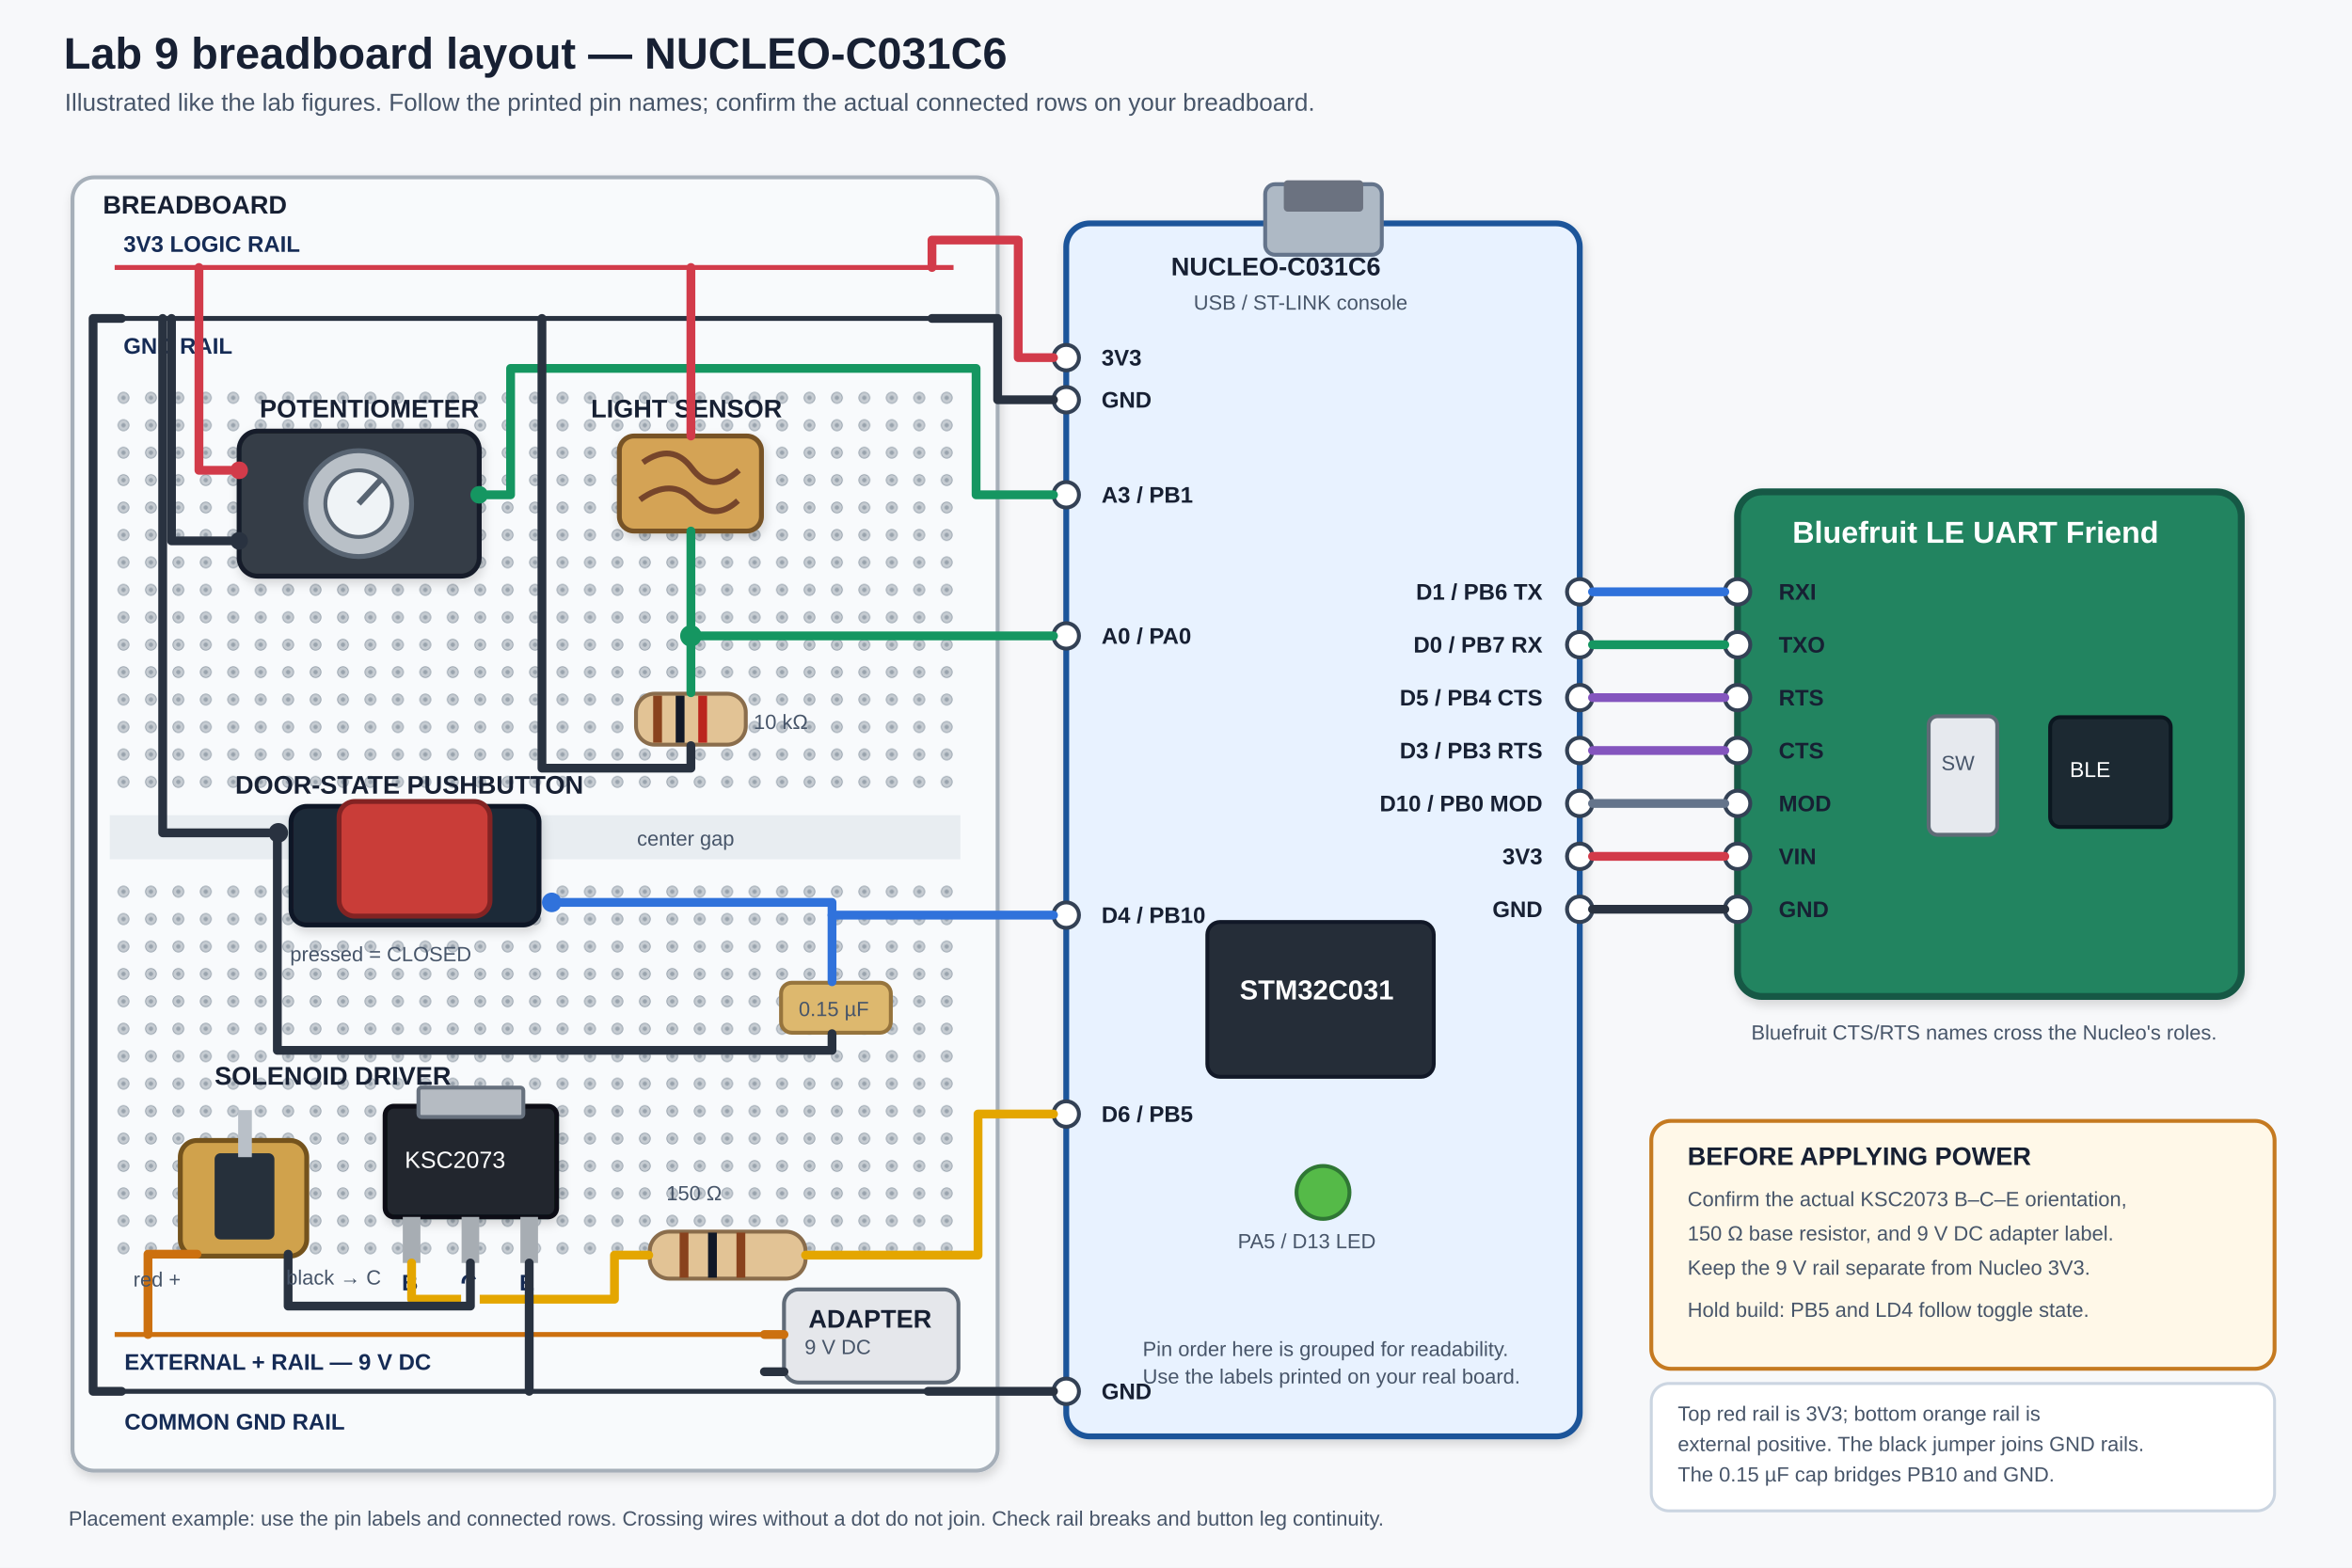
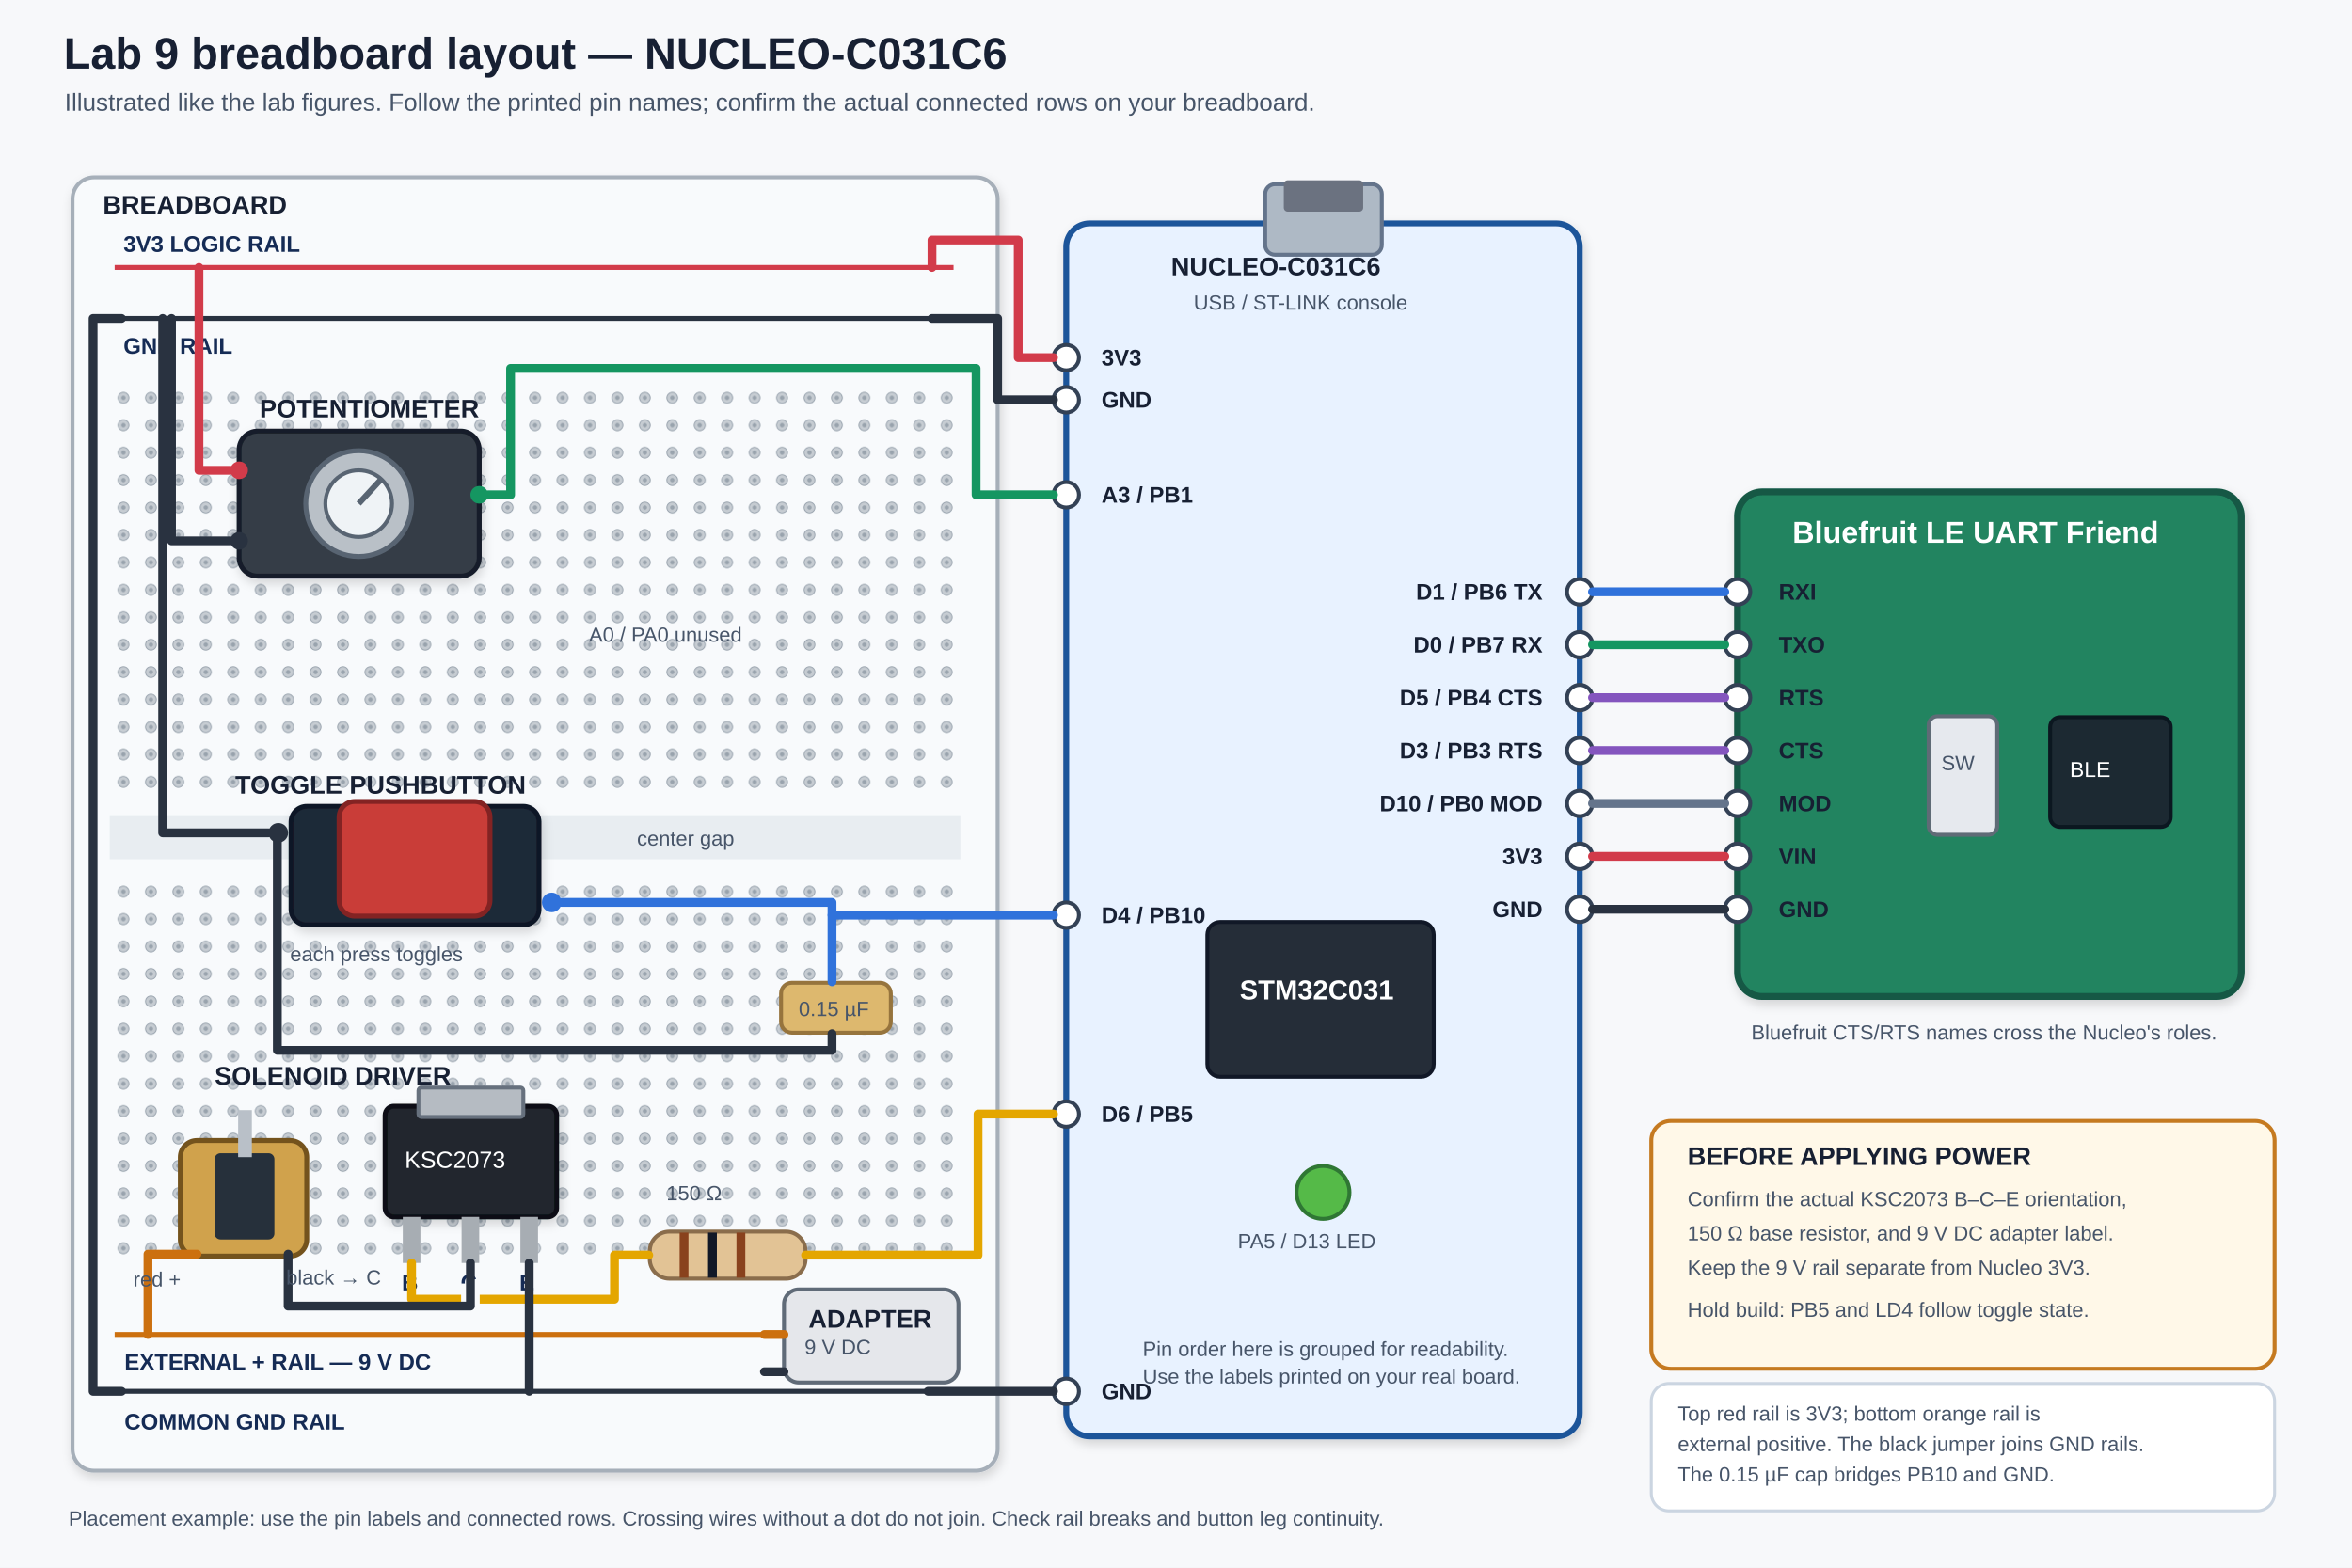
<svg xmlns="http://www.w3.org/2000/svg" width="2400" height="1600" viewBox="0 0 2400 1600" role="img" aria-label="Illustrated breadboard layout for Lab 9 smart safe prototype">
  <defs>
    <pattern id="holes" width="28" height="28" patternUnits="userSpaceOnUse">
      <circle cx="14" cy="14" r="5.5" fill="#c5cbd1" stroke="#9da7b1" stroke-width="1" />
      <circle cx="14" cy="14" r="2.2" fill="#9aa4ae" />
    </pattern>
    <filter id="shadow" x="-20%" y="-20%" width="140%" height="140%">
      <feDropShadow dx="2" dy="5" stdDeviation="5" flood-opacity="0.15" />
    </filter>
  </defs>
  <style>
    text { font-family: Arial, sans-serif; fill: #172033; }
    .title { font-size: 45px; font-weight: 700; }
    .subtitle { font-size: 25px; fill: #475569; }
    .part { font-size: 26px; font-weight: 700; }
    .small { font-size: 21px; fill: #475569; }
    .pin { font-size: 23px; font-weight: 700; fill: #152b55; }
    .wire { fill: none; stroke-width: 9; stroke-linecap: round; stroke-linejoin: round; }
    .red { stroke: #d23b4a; }
    .black { stroke: #293240; }
    .blue { stroke: #3072db; }
    .green { stroke: #159661; }
    .yellow { stroke: #e4a600; }
    .orange { stroke: #cc700f; }
    .purple { stroke: #8455be; }
    .grey { stroke: #64748b; }
    .ring { fill: white; stroke: #334155; stroke-width: 4; }
    .lighttext { fill: white; }
  </style>
  <rect width="2400" height="1600" fill="#f7f8fa" />
  <text class="title" x="65" y="70">Lab 9 breadboard layout — NUCLEO-C031C6</text>
  <text class="subtitle" x="66" y="113">Illustrated like the lab figures. Follow the printed pin names; confirm the actual connected rows on your breadboard.</text>
  <rect x="74" y="181" width="944" height="1320" rx="22" fill="#f8fafc" stroke="#a6afb9" stroke-width="4" filter="url(#shadow)" />
  <text class="part" x="105" y="218">BREADBOARD</text>
  <rect x="112" y="390" width="868" height="424" fill="url(#holes)" />
  <rect x="112" y="896" width="868" height="392" fill="url(#holes)" />
  <rect x="112" y="832" width="868" height="45" fill="#e8edf1" />
  <text class="small" x="650" y="863">center gap</text>
  <line x1="117" y1="273" x2="973" y2="273" stroke="#d23b4a" stroke-width="5" />
  <line x1="117" y1="325" x2="973" y2="325" stroke="#293240" stroke-width="5" />
  <text class="pin" x="126" y="257" fill="#d23b4a">3V3 LOGIC RAIL</text>
  <text class="pin" x="126" y="361">GND RAIL</text>
  <line x1="117" y1="1362" x2="973" y2="1362" stroke="#cc700f" stroke-width="5" />
  <line x1="117" y1="1420" x2="973" y2="1420" stroke="#293240" stroke-width="5" />
  <text class="pin" x="127" y="1398" fill="#a65709">EXTERNAL + RAIL — 9 V DC</text>
  <text class="pin" x="127" y="1459">COMMON GND RAIL</text>
  <path class="wire black" d="M124 325 L95 325 L95 1420 L124 1420" />
  <rect x="1088" y="228" width="524" height="1238" rx="24" fill="#e8f2ff" stroke="#1f559a" stroke-width="6" filter="url(#shadow)" />
  <rect x="1291" y="188" width="119" height="72" rx="10" fill="#aeb9c5" stroke="#64748b" stroke-width="4" />
  <rect x="1310" y="184" width="81" height="32" rx="4" fill="#6b7280" />
  <text class="part" x="1195" y="281" fill="#15509d">NUCLEO-C031C6</text>
  <text class="small" x="1218" y="316">USB / ST-LINK console</text>
  <rect x="1232" y="941" width="231" height="158" rx="13" fill="#252d38" stroke="#111827" stroke-width="4" />
  <text class="lighttext" x="1265" y="1020" font-family="Arial, sans-serif" font-size="28" font-weight="bold">STM32C031</text>
  <circle cx="1350" cy="1217" r="27" fill="#55ba48" stroke="#2f7734" stroke-width="4" />
  <text class="small" x="1263" y="1274">PA5 / D13 LED</text>
  <text class="small" x="1166" y="1384">Pin order here is grouped for readability.</text>
  <text class="small" x="1166" y="1412">Use the labels printed on your real board.</text>
  <g class="ring">
    <circle cx="1088" cy="365" r="13" />
    <circle cx="1088" cy="408" r="13" />
    <circle cx="1088" cy="505" r="13" />
-     <circle cx="1088" cy="649" r="13" />
    <circle cx="1088" cy="934" r="13" />
    <circle cx="1088" cy="1137" r="13" />
    <circle cx="1088" cy="1420" r="13" />
  </g>
  <g class="pin">
    <text x="1124" y="373">3V3</text>
    <text x="1124" y="416">GND</text>
    <text x="1124" y="513">A3 / PB1</text>
-     <text x="1124" y="657">A0 / PA0</text>
    <text x="1124" y="942">D4 / PB10</text>
    <text x="1124" y="1145">D6 / PB5</text>
    <text x="1124" y="1428">GND</text>
  </g>
  <g class="ring">
    <circle cx="1612" cy="604" r="13" />
    <circle cx="1612" cy="658" r="13" />
    <circle cx="1612" cy="712" r="13" />
    <circle cx="1612" cy="766" r="13" />
    <circle cx="1612" cy="820" r="13" />
    <circle cx="1612" cy="874" r="13" />
    <circle cx="1612" cy="928" r="13" />
  </g>
  <g class="pin" text-anchor="end">
    <text x="1574" y="612">D1 / PB6 TX</text>
    <text x="1574" y="666">D0 / PB7 RX</text>
    <text x="1574" y="720">D5 / PB4 CTS</text>
    <text x="1574" y="774">D3 / PB3 RTS</text>
    <text x="1574" y="828">D10 / PB0 MOD</text>
    <text x="1574" y="882">3V3</text>
    <text x="1574" y="936">GND</text>
  </g>
  <path class="wire red" d="M1075 365 L1039 365 L1039 245 L951 245 L951 273" />
  <path class="wire black" d="M1075 408 L1018 408 L1018 325 L951 325" />
  <path class="wire black" d="M1075 1420 L947 1420" />
  <rect x="244" y="440" width="245" height="148" rx="19" fill="#353d47" stroke="#181f29" stroke-width="5" filter="url(#shadow)" />
  <circle cx="366" cy="514" r="54" fill="#b9c0c7" stroke="#586472" stroke-width="5" />
  <circle cx="366" cy="514" r="34" fill="#eff3f6" stroke="#586472" stroke-width="4" />
  <line x1="366" y1="514" x2="390" y2="488" stroke="#586472" stroke-width="6" />
  <text class="part" x="265" y="426">POTENTIOMETER</text>
  <circle cx="244" cy="480" r="9" fill="#d23b4a" />
  <circle cx="244" cy="552" r="9" fill="#293240" />
  <circle cx="489" cy="505" r="9" fill="#159661" />
  <path class="wire red" d="M235 480 L203 480 L203 273" />
  <path class="wire black" d="M235 552 L175 552 L175 325" />
  <path class="wire green" d="M498 505 L521 505 L521 376 L996 376 L996 505 L1075 505" />
-   <text class="part" x="603" y="426">LIGHT SENSOR</text>
-   <rect x="632" y="445" width="145" height="97" rx="15" fill="#d4a354" stroke="#775328" stroke-width="5" filter="url(#shadow)" />
-   <path d="M656 472 Q686 451 706 478 T754 480 M653 510 Q685 487 707 510 T753 511" fill="none" stroke="#76452b" stroke-width="6" />
-   <path class="wire red" d="M705 445 L705 273" />
-   <path class="wire green" d="M705 542 L705 649 L1075 649" />
-   <circle cx="705" cy="649" r="11" fill="#159661" />
-   <rect x="649" y="708" width="112" height="52" rx="19" fill="#e2c395" stroke="#8a6d4c" stroke-width="4" />
-   <line x1="671" y1="710" x2="671" y2="758" stroke="#89421d" stroke-width="9" />
-   <line x1="694" y1="710" x2="694" y2="758" stroke="#111827" stroke-width="9" />
-   <line x1="717" y1="710" x2="717" y2="758" stroke="#bb251e" stroke-width="9" />
-   <text class="small" x="769" y="744">10 kΩ</text>
-   <path class="wire green" d="M705 649 L705 707" />
-   <path class="wire black" d="M705 761 L705 784 L553 784 L553 325" />
-   <text class="part" x="240" y="810">DOOR-STATE PUSHBUTTON</text>
+   <text class="small" x="601" y="655">A0 / PA0 unused</text>
+   <text class="part" x="240" y="810">TOGGLE PUSHBUTTON</text>
  <rect x="297" y="823" width="253" height="121" rx="16" fill="#1f2937" stroke="#111827" stroke-width="5" filter="url(#shadow)" />
  <rect x="346" y="818" width="154" height="117" rx="16" fill="#c93d38" stroke="#832323" stroke-width="5" />
  <circle cx="284" cy="850" r="10" fill="#293240" />
  <circle cx="563" cy="921" r="10" fill="#3072db" />
  <path class="wire black" d="M274 850 L166 850 L166 325" />
  <path class="wire blue" d="M573 921 L849 921 L849 934 L1075 934" />
  <rect x="797" y="1003" width="112" height="51" rx="11" fill="#ddb86e" stroke="#96743d" stroke-width="4" />
  <text class="small" x="815" y="1037">0.15 µF</text>
  <path class="wire blue" d="M849 934 L849 1002" />
  <path class="wire black" d="M849 1055 L849 1072 L283 1072 L283 850" />
-   <text class="small" x="296" y="981">pressed = CLOSED</text>
+   <text class="small" x="296" y="981">each press toggles</text>
  <text class="part" x="219" y="1107">SOLENOID DRIVER</text>
  <rect x="393" y="1129" width="175" height="113" rx="9" fill="#21262d" stroke="#0c1117" stroke-width="5" filter="url(#shadow)" />
  <rect x="427" y="1110" width="107" height="30" rx="3" fill="#b5bbc2" stroke="#67717e" stroke-width="4" />
  <text class="lighttext" x="413" y="1192" font-family="Arial, sans-serif" font-size="24">KSC2073</text>
  <line x1="420" y1="1242" x2="420" y2="1289" stroke="#a7adb3" stroke-width="18" />
  <line x1="480" y1="1242" x2="480" y2="1289" stroke="#a7adb3" stroke-width="18" />
  <line x1="540" y1="1242" x2="540" y2="1289" stroke="#a7adb3" stroke-width="18" />
  <text class="pin" x="410" y="1317">B</text>
  <text class="pin" x="470" y="1317">C</text>
  <text class="pin" x="530" y="1317">E</text>
  <rect x="663" y="1257" width="159" height="48" rx="20" fill="#e2c395" stroke="#8a6d4c" stroke-width="4" />
  <line x1="698" y1="1258" x2="698" y2="1304" stroke="#89421d" stroke-width="9" />
  <line x1="727" y1="1258" x2="727" y2="1304" stroke="#111827" stroke-width="9" />
  <line x1="756" y1="1258" x2="756" y2="1304" stroke="#89421d" stroke-width="9" />
  <text class="small" x="680" y="1225">150 Ω</text>
  <path class="wire yellow" d="M420 1289 L420 1326 L627 1326 L627 1281 L662 1281 M822 1281 L998 1281 L998 1137 L1075 1137" />
  <path class="wire black" d="M540 1289 L540 1420" />
  <rect x="184" y="1164" width="129" height="118" rx="17" fill="#d0a24c" stroke="#74531d" stroke-width="5" />
  <rect x="219" y="1177" width="61" height="88" rx="6" fill="#26303b" />
  <rect x="243" y="1133" width="14" height="48" fill="#b9c0c8" />
  <path class="wire orange" d="M201 1280 L151 1280 L151 1362" />
  <path d="M480 1310 L480 1341" fill="none" stroke="#f8fafc" stroke-width="19" />
  <path class="wire black" d="M294 1280 L294 1333 L480 1333 L480 1289" />
  <text class="small" x="136" y="1313">red +</text>
  <text class="small" x="292" y="1311">black → C</text>
  <rect x="800" y="1316" width="178" height="95" rx="15" fill="#e5e7eb" stroke="#606b78" stroke-width="4" />
  <text class="part" x="825" y="1355">ADAPTER</text>
  <text class="small" x="821" y="1382">9 V DC</text>
  <path class="wire orange" d="M800 1362 L780 1362" />
  <path class="wire black" d="M800 1400 L780 1400" />
  <rect x="1773" y="502" width="514" height="515" rx="25" fill="#238461" stroke="#125844" stroke-width="7" filter="url(#shadow)" />
  <text class="lighttext" x="1829" y="554" font-family="Arial, sans-serif" font-size="31" font-weight="bold">Bluefruit LE UART Friend</text>
  <rect x="2092" y="732" width="123" height="112" rx="10" fill="#1c2932" stroke="#0b1720" stroke-width="4" />
  <text class="lighttext" x="2112" y="793" font-family="Arial, sans-serif" font-size="22">BLE</text>
  <rect x="1968" y="731" width="70" height="121" rx="9" fill="#e6e9ee" stroke="#5f6b76" stroke-width="4" />
  <text class="small" x="1981" y="786">SW</text>
  <g class="ring">
    <circle cx="1773" cy="604" r="13" />
    <circle cx="1773" cy="658" r="13" />
    <circle cx="1773" cy="712" r="13" />
    <circle cx="1773" cy="766" r="13" />
    <circle cx="1773" cy="820" r="13" />
    <circle cx="1773" cy="874" r="13" />
    <circle cx="1773" cy="928" r="13" />
  </g>
  <g class="pin">
    <text x="1815" y="612">RXI</text>
    <text x="1815" y="666">TXO</text>
    <text x="1815" y="720">RTS</text>
    <text x="1815" y="774">CTS</text>
    <text x="1815" y="828">MOD</text>
    <text x="1815" y="882">VIN</text>
    <text x="1815" y="936">GND</text>
  </g>
  <path class="wire blue" d="M1625 604 L1760 604" />
  <path class="wire green" d="M1625 658 L1760 658" />
  <path class="wire purple" d="M1625 712 L1760 712" />
  <path class="wire purple" d="M1625 766 L1760 766" />
  <path class="wire grey" d="M1625 820 L1760 820" />
  <path class="wire red" d="M1625 874 L1760 874" />
  <path class="wire black" d="M1625 928 L1760 928" />
  <text class="small" x="1787" y="1061">Bluefruit CTS/RTS names cross the Nucleo's roles.</text>
  <rect x="1685" y="1144" width="636" height="253" rx="20" fill="#fff8e8" stroke="#c57a20" stroke-width="4" />
  <text class="part" x="1722" y="1189">BEFORE APPLYING POWER</text>
  <text class="small" x="1722" y="1231">Confirm the actual KSC2073 B–C–E orientation,</text>
  <text class="small" x="1722" y="1266">150 Ω base resistor, and 9 V DC adapter label.</text>
  <text class="small" x="1722" y="1301">Keep the 9 V rail separate from Nucleo 3V3.</text>
  <text class="small" x="1722" y="1344">Hold build: PB5 and LD4 follow toggle state.</text>
  <rect x="1685" y="1412" width="636" height="130" rx="18" fill="#ffffff" stroke="#cbd5e1" stroke-width="3" />
  <text class="small" x="1712" y="1450">Top red rail is 3V3; bottom orange rail is</text>
  <text class="small" x="1712" y="1481">external positive. The black jumper joins GND rails.</text>
  <text class="small" x="1712" y="1512">The 0.15 µF cap bridges PB10 and GND.</text>
  <text class="small" x="70" y="1557">Placement example: use the pin labels and connected rows. Crossing wires without a dot do not join. Check rail breaks and button leg continuity.</text>
</svg>
